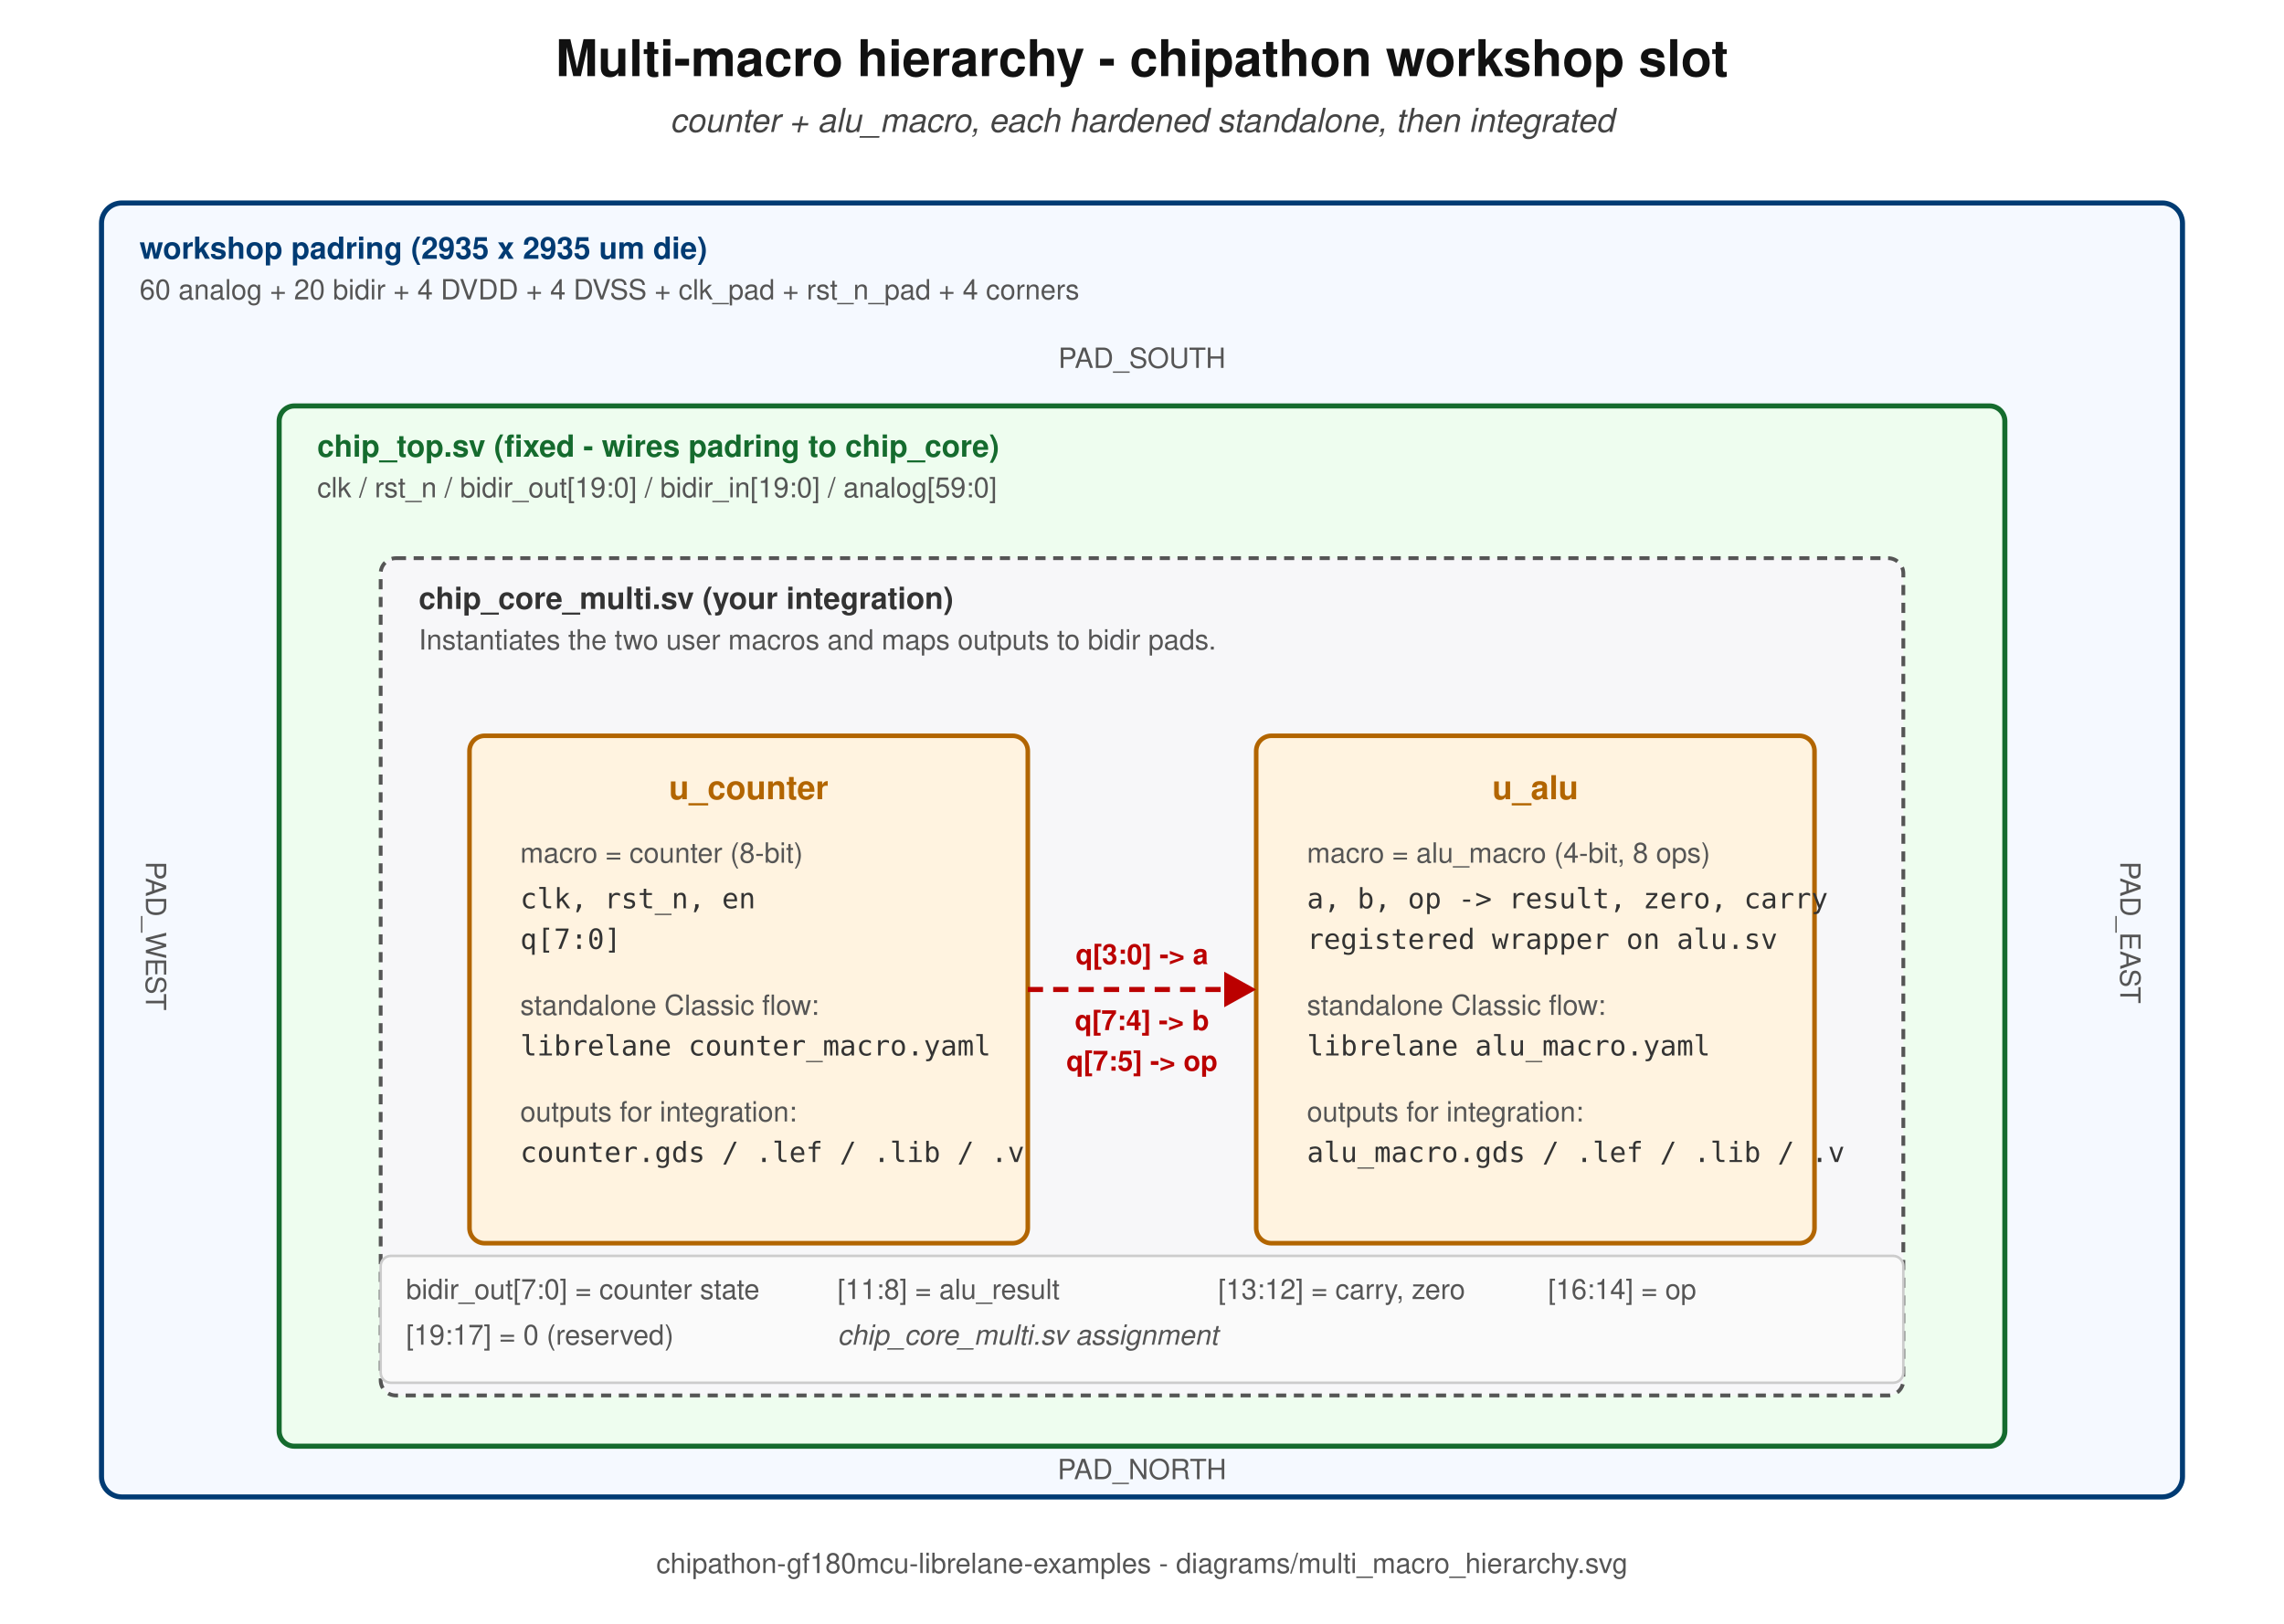
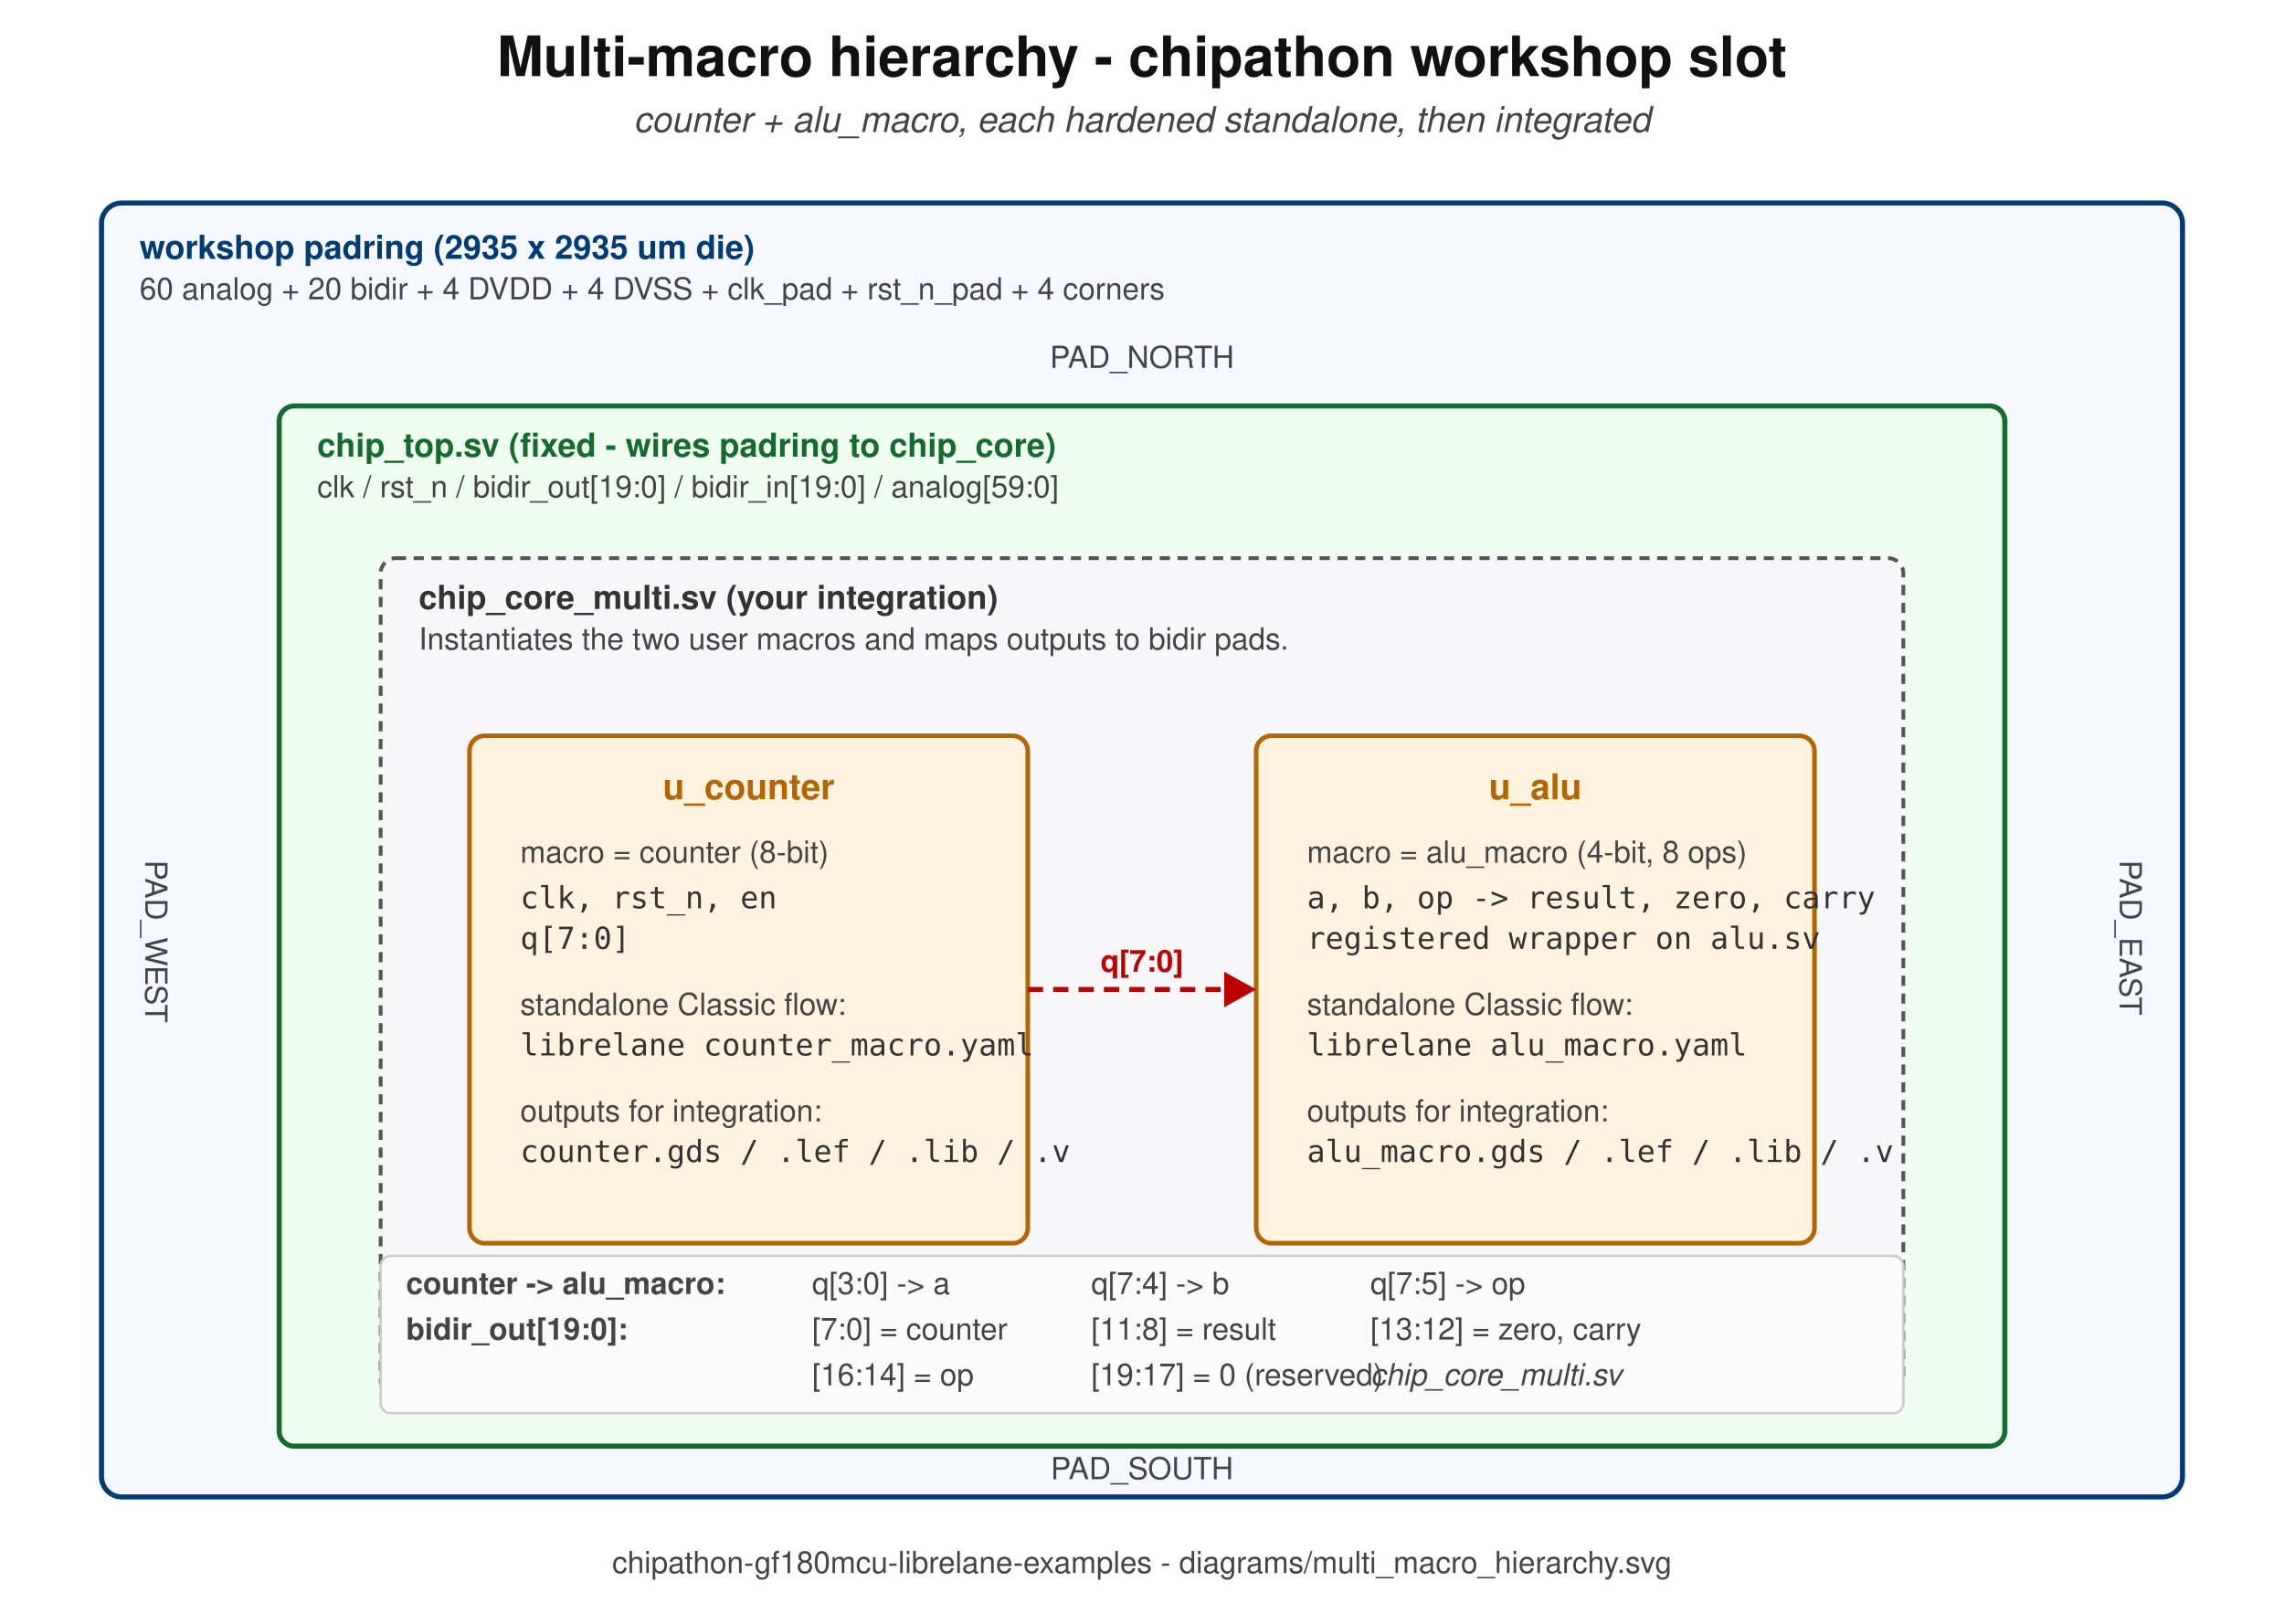
<svg xmlns="http://www.w3.org/2000/svg" viewBox="0 0 900 640" font-family="Helvetica,Arial,sans-serif">
  <style>
-     .title      { font-size:20px; fill:#111; text-anchor:middle; font-weight:bold; }
-     .subtitle   { font-size:13px; fill:#444; text-anchor:middle; font-style:italic; }
-     .sect       { font-size:13px; fill:#111; font-weight:bold; }
-     .kv         { font-size:11px; fill:#333; font-family:monospace; }
-     .sub        { font-size:11px; fill:#555; }
+     .title      { font-size:22px; fill:#111; text-anchor:middle; font-weight:bold; }
+     .subtitle   { font-size:14px; fill:#444; text-anchor:middle; font-style:italic; }
+     .sect       { font-size:14px; fill:#111; font-weight:bold; }
+     .kv         { font-size:12px; fill:#333; font-family:monospace; }
+     .sub        { font-size:12px; fill:#444; }

    .padring-frame { fill:#f5f9ff; stroke:#003b73; stroke-width:2; }
-     .padring-label { font-size:12px; fill:#003b73; font-weight:bold; }
+     .padring-label { font-size:13px; fill:#003b73; font-weight:bold; }

    .chiptop-frame { fill:#eefdef; stroke:#156b2e; stroke-width:2; }
-     .chiptop-label { font-size:12px; fill:#156b2e; font-weight:bold; }
+     .chiptop-label { font-size:13px; fill:#156b2e; font-weight:bold; }

    .core-frame    { fill:#f7f7f9; stroke:#555; stroke-width:1.5; stroke-dasharray:4,3; }
-     .core-label    { font-size:12px; fill:#333; font-weight:bold; }
+     .core-label    { font-size:13px; fill:#333; font-weight:bold; }

    .macro-frame   { fill:#fff3e0; stroke:#b26500; stroke-width:1.8; }
-     .macro-label   { font-size:13px; fill:#b26500; font-weight:bold; text-anchor:middle; }
+     .macro-label   { font-size:14px; fill:#b26500; font-weight:bold; text-anchor:middle; }

    .wire          { fill:none; stroke:#555; stroke-width:1.5; marker-end:url(#arrowhead); }
    .dataflow      { fill:none; stroke:#b00; stroke-width:2; stroke-dasharray:6,4; marker-end:url(#arrowhead-red); }
-     .flow-note     { font-size:11px; fill:#b00; font-weight:bold; }
+     .flow-note     { font-size:12px; fill:#b00; font-weight:bold; }
  </style>
  <defs>
    <marker id="arrowhead" viewBox="0 0 10 10" refX="9" refY="5" markerWidth="7" markerHeight="7" orient="auto">
      <path d="M0,0 L0,10 L9,5 z" fill="#555" />
    </marker>
    <marker id="arrowhead-red" viewBox="0 0 10 10" refX="9" refY="5" markerWidth="7" markerHeight="7" orient="auto">
      <path d="M0,0 L0,10 L9,5 z" fill="#b00" />
    </marker>
  </defs>
  <text class="title" x="450" y="30">Multi-macro hierarchy - chipathon workshop slot</text>
  <text class="subtitle" x="450" y="52">counter + alu_macro, each hardened standalone, then integrated</text>
  <rect class="padring-frame" x="40" y="80" width="820" height="510" rx="8" />
  <text class="padring-label" x="55" y="102">workshop padring  (2935 x 2935 um die)</text>
  <text class="sub" x="55" y="118">60 analog + 20 bidir + 4 DVDD + 4 DVSS + clk_pad + rst_n_pad + 4 corners</text>
-   <text class="sub" x="450" y="145" text-anchor="middle">PAD_SOUTH</text>
-   <text class="sub" x="450" y="583" text-anchor="middle">PAD_NORTH</text>
+   <text class="sub" x="450" y="145" text-anchor="middle">PAD_NORTH</text>
+   <text class="sub" x="450" y="583" text-anchor="middle">PAD_SOUTH</text>
  <text class="sub" x="60" y="345" writing-mode="tb" text-anchor="middle">PAD_WEST</text>
  <text class="sub" x="838" y="345" writing-mode="tb" text-anchor="middle">PAD_EAST</text>
  <rect class="chiptop-frame" x="110" y="160" width="680" height="410" rx="6" />
  <text class="chiptop-label" x="125" y="180">chip_top.sv  (fixed - wires padring to chip_core)</text>
  <text class="sub" x="125" y="196">clk / rst_n / bidir_out[19:0] / bidir_in[19:0] / analog[59:0]</text>
  <rect class="core-frame" x="150" y="220" width="600" height="330" rx="6" />
  <text class="core-label" x="165" y="240">chip_core_multi.sv  (your integration)</text>
  <text class="sub" x="165" y="256">Instantiates the two user macros and maps outputs to bidir pads.</text>
  <rect class="macro-frame" x="185" y="290" width="220" height="200" rx="6" />
  <text class="macro-label" x="295" y="315">u_counter</text>
  <text class="sub" x="205" y="340">macro = counter (8-bit)</text>
  <text class="kv" x="205" y="358">clk, rst_n, en</text>
  <text class="kv" x="205" y="374">q[7:0]</text>
  <text class="sub" x="205" y="400">standalone Classic flow:</text>
  <text class="kv" x="205" y="416">librelane counter_macro.yaml</text>
  <text class="sub" x="205" y="442">outputs for integration:</text>
  <text class="kv" x="205" y="458">counter.gds / .lef / .lib / .v</text>
  <rect class="macro-frame" x="495" y="290" width="220" height="200" rx="6" />
  <text class="macro-label" x="605" y="315">u_alu</text>
  <text class="sub" x="515" y="340">macro = alu_macro (4-bit, 8 ops)</text>
  <text class="kv" x="515" y="358">a, b, op -&gt; result, zero, carry</text>
  <text class="kv" x="515" y="374">registered wrapper on alu.sv</text>
  <text class="sub" x="515" y="400">standalone Classic flow:</text>
  <text class="kv" x="515" y="416">librelane alu_macro.yaml</text>
  <text class="sub" x="515" y="442">outputs for integration:</text>
  <text class="kv" x="515" y="458">alu_macro.gds / .lef / .lib / .v</text>
  <path class="dataflow" d="M405,390 L495,390" />
-   <text class="flow-note" x="450" y="380" text-anchor="middle">q[3:0] -&gt; a</text>
-   <text class="flow-note" x="450" y="406" text-anchor="middle">q[7:4] -&gt; b</text>
-   <text class="flow-note" x="450" y="422" text-anchor="middle">q[7:5] -&gt; op</text>
-   <rect x="150" y="495" width="600" height="50" fill="#fafafa" stroke="#ccc" stroke-width="1" rx="4" />
-   <text class="sub" x="160" y="512">bidir_out[7:0]  = counter state</text>
-   <text class="sub" x="330" y="512">[11:8] = alu_result</text>
-   <text class="sub" x="480" y="512">[13:12] = carry, zero</text>
-   <text class="sub" x="610" y="512">[16:14] = op</text>
-   <text class="sub" x="160" y="530">[19:17] = 0 (reserved)</text>
-   <text class="sub" x="330" y="530" fill="#888" font-style="italic">chip_core_multi.sv assignment</text>
+   <text class="flow-note" x="450" y="383" text-anchor="middle" font-size="10">q[7:0]</text>
+   <rect x="150" y="495" width="600" height="62" fill="#fafafa" stroke="#ccc" stroke-width="1" rx="4" />
+   <text class="sub" x="160" y="510" font-weight="bold">counter -&gt; alu_macro:</text>
+   <text class="sub" x="320" y="510">q[3:0] -&gt; a</text>
+   <text class="sub" x="430" y="510">q[7:4] -&gt; b</text>
+   <text class="sub" x="540" y="510">q[7:5] -&gt; op</text>
+   <text class="sub" x="160" y="528" font-weight="bold">bidir_out[19:0]:</text>
+   <text class="sub" x="320" y="528">[7:0]   = counter</text>
+   <text class="sub" x="430" y="528">[11:8]  = result</text>
+   <text class="sub" x="540" y="528">[13:12] = zero, carry</text>
+   <text class="sub" x="320" y="546">[16:14] = op</text>
+   <text class="sub" x="430" y="546">[19:17] = 0 (reserved)</text>
+   <text class="sub" x="540" y="546" fill="#888" font-style="italic">chip_core_multi.sv</text>
  <text class="sub" x="450" y="620" text-anchor="middle" fill="#777">
    chipathon-gf180mcu-librelane-examples - diagrams/multi_macro_hierarchy.svg
  </text>
</svg>
